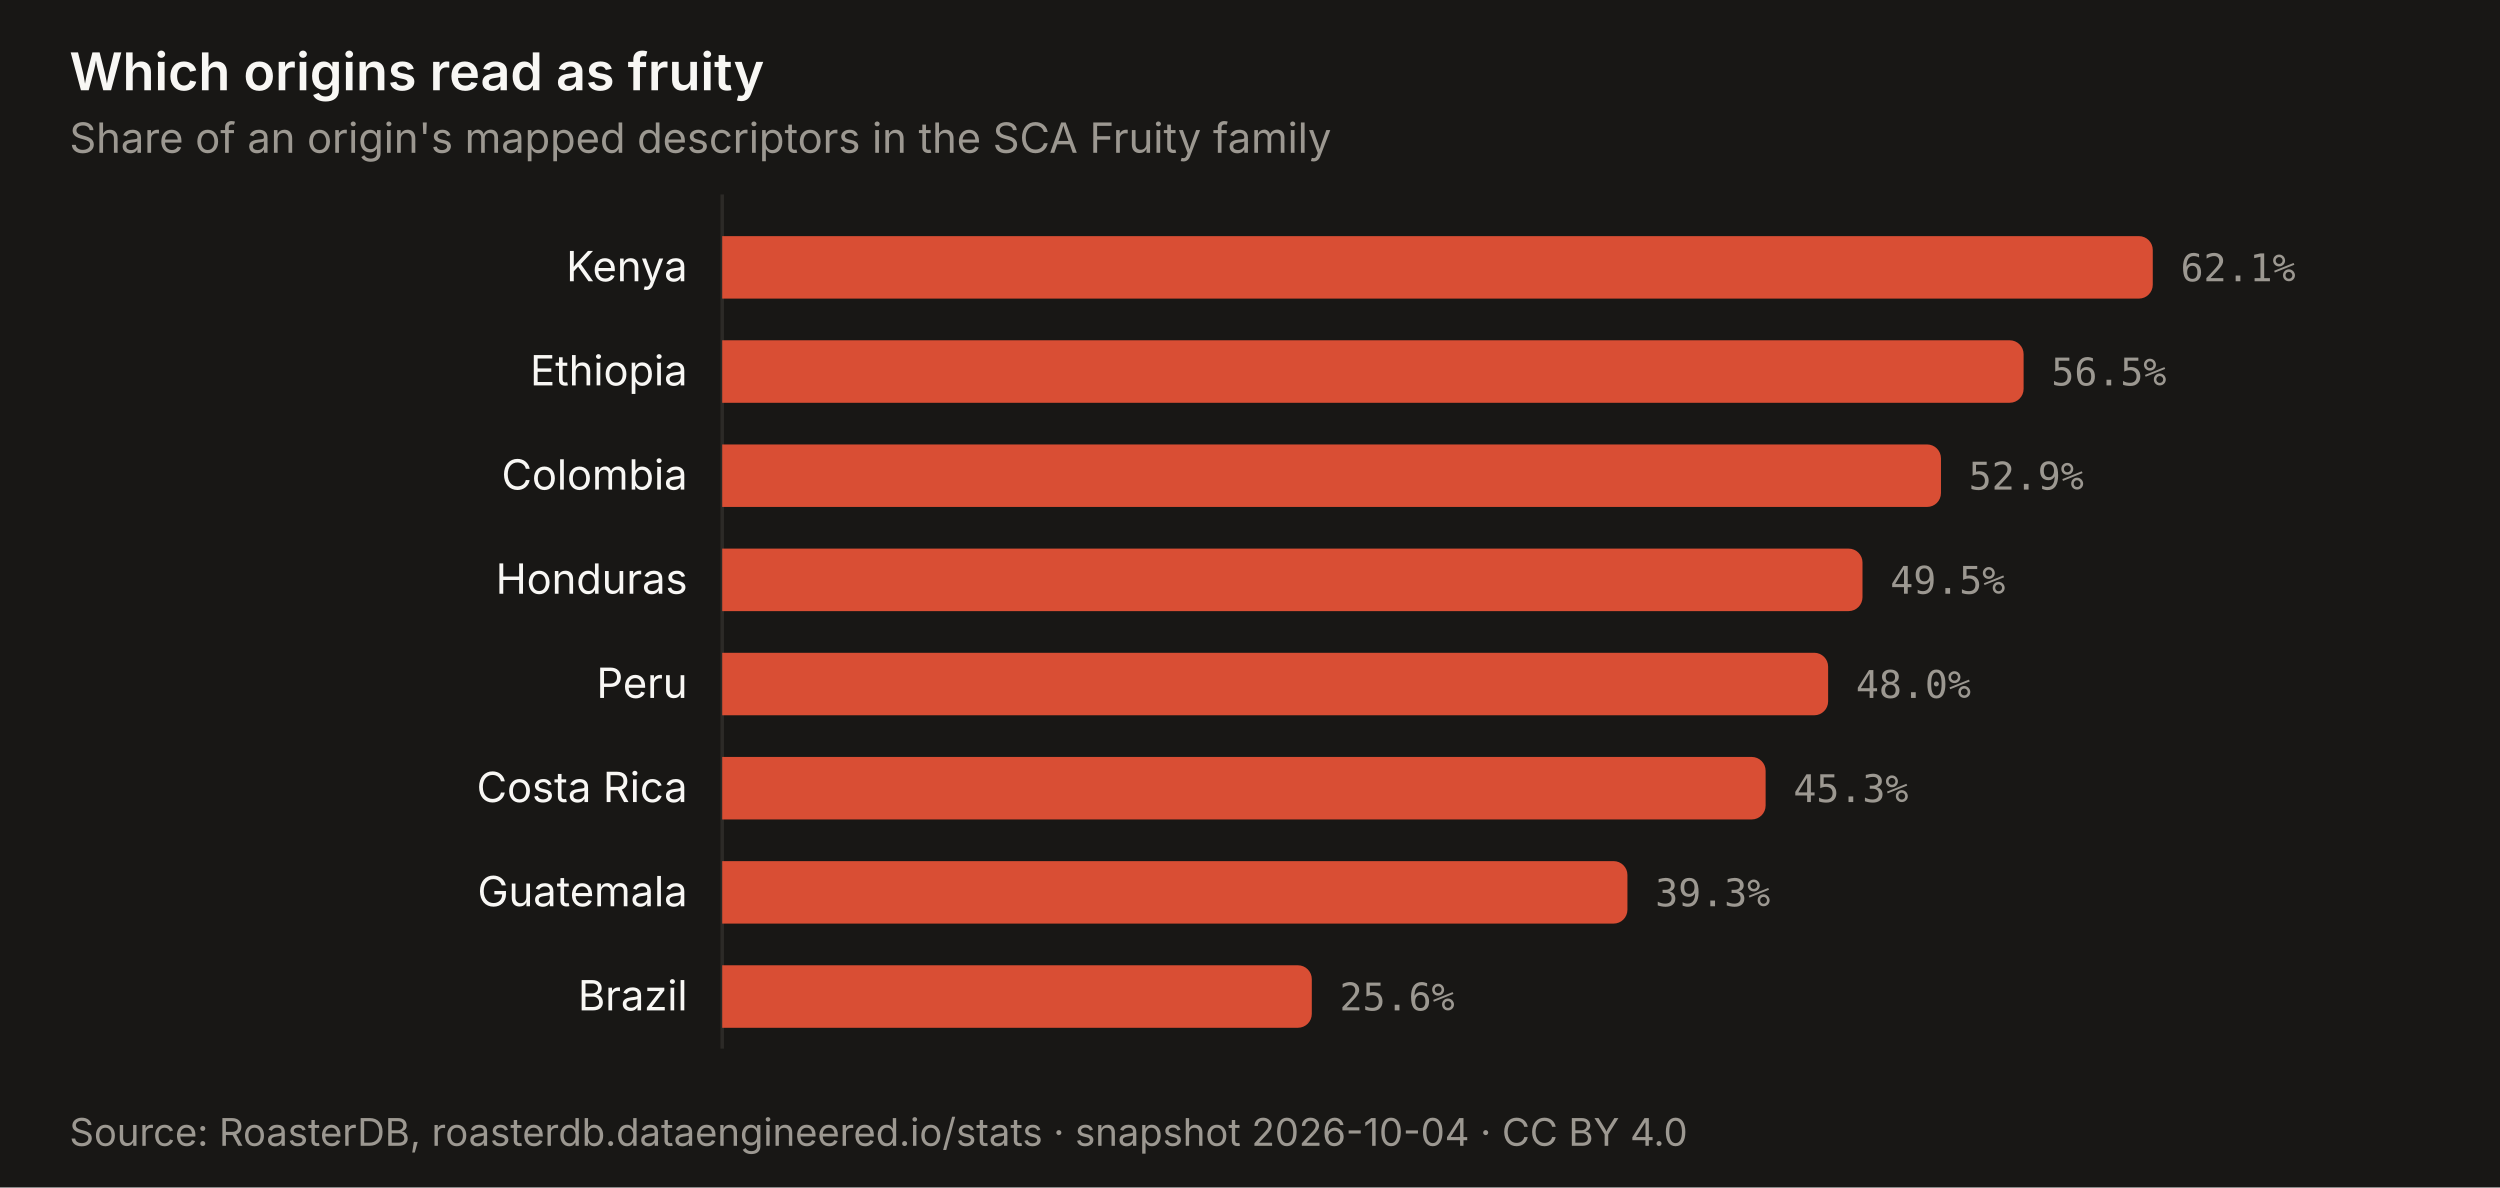
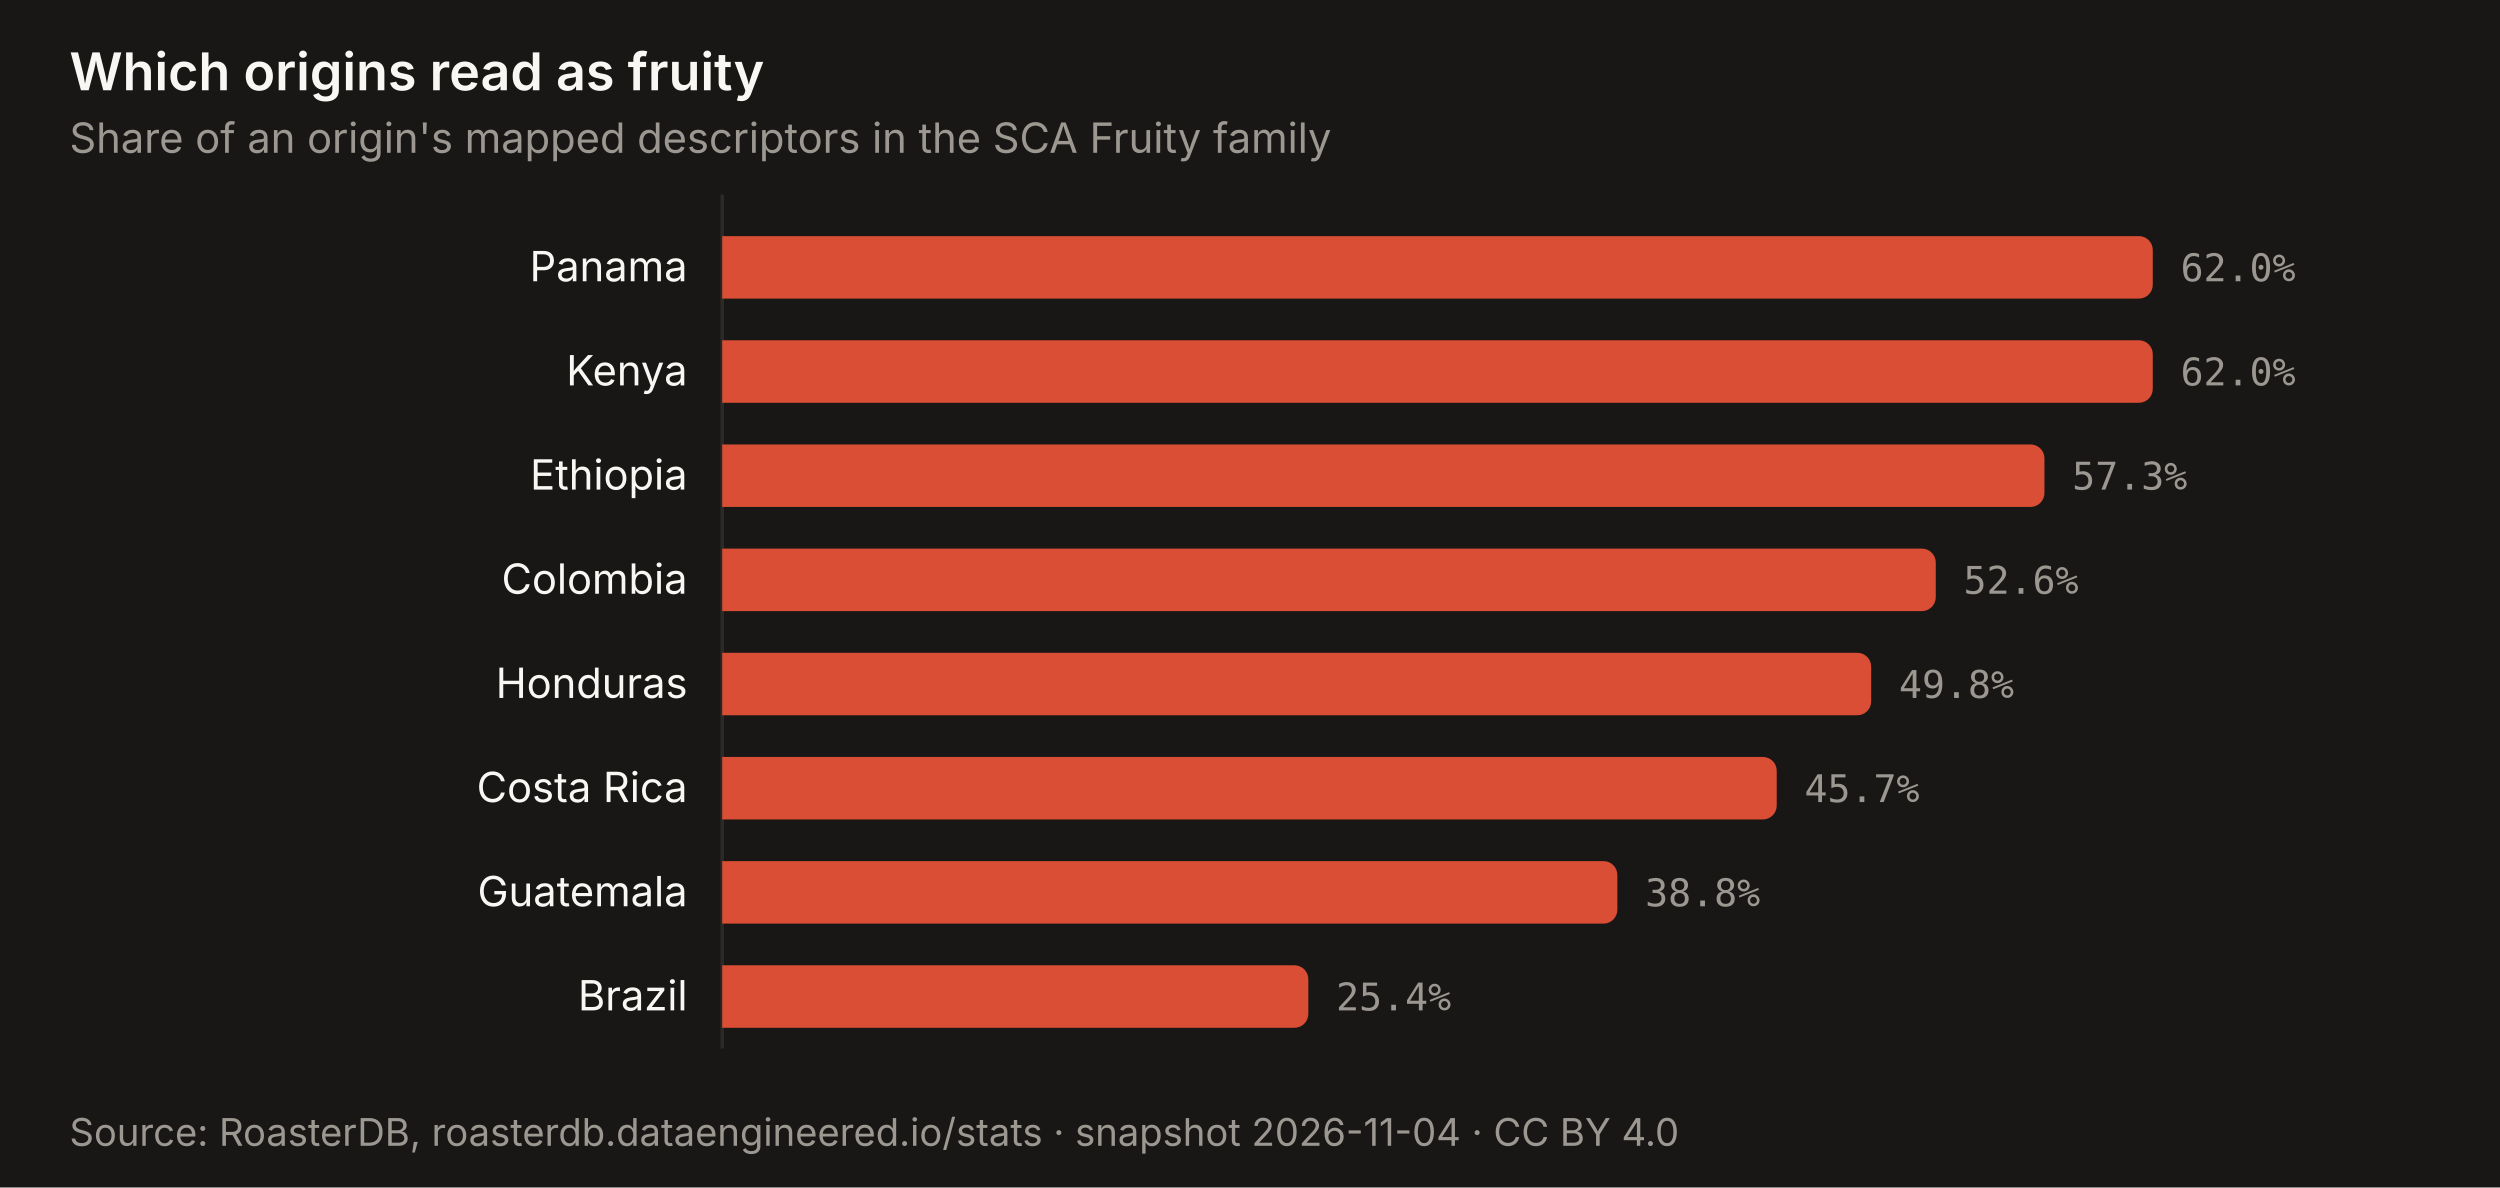
<svg xmlns="http://www.w3.org/2000/svg" viewBox="0 0 720 342" width="720" height="342" role="img" aria-labelledby="t-fruity-by-origin d-fruity-by-origin" font-family="'Outfit', 'Inter', system-ui, -apple-system, 'Segoe UI', sans-serif" font-size="12">
  <rect width="720" height="342" fill="#181715" />
  <text x="20" y="26" font-size="15" font-weight="600" fill="#f8f7f4">Which origins read as fruity</text>
  <text x="20" y="44" font-size="12" fill="#9c9891">Share of an origin's mapped descriptors in the SCA Fruity family</text>
  <line x1="208" y1="56" x2="208" y2="302" stroke="#2c2a27" stroke-width="1" />
  <g>
    <rect x="0" y="62" width="720" height="30" fill="transparent" />
    <path d="M208 68.0 h408.0 a4 4 0 0 1 4 4 v10 a4 4 0 0 1 -4 4 h-408.0 z" fill="#d94e34" />
-     <text x="198" y="81.0" text-anchor="end" fill="#f8f7f4">Kenya</text>
-     <text x="628.0" y="81.0" fill="#9c9891" font-family="'JetBrains Mono', ui-monospace, Menlo, Consolas, monospace" font-size="11">62.1%</text>
+     <text x="198" y="81.0" text-anchor="end" fill="#f8f7f4">Panama</text>
+     <text x="628.0" y="81.0" fill="#9c9891" font-family="'JetBrains Mono', ui-monospace, Menlo, Consolas, monospace" font-size="11">62.0%</text>
  </g>
  <g>
    <rect x="0" y="92" width="720" height="30" fill="transparent" />
-     <path d="M208 98.0 h370.8 a4 4 0 0 1 4 4 v10 a4 4 0 0 1 -4 4 h-370.8 z" fill="#d94e34" />
-     <text x="198" y="111.0" text-anchor="end" fill="#f8f7f4">Ethiopia</text>
-     <text x="590.8" y="111.0" fill="#9c9891" font-family="'JetBrains Mono', ui-monospace, Menlo, Consolas, monospace" font-size="11">56.5%</text>
+     <path d="M208 98.0 h408.0 a4 4 0 0 1 4 4 v10 a4 4 0 0 1 -4 4 h-408.0 z" fill="#d94e34" />
+     <text x="198" y="111.0" text-anchor="end" fill="#f8f7f4">Kenya</text>
+     <text x="628.0" y="111.0" fill="#9c9891" font-family="'JetBrains Mono', ui-monospace, Menlo, Consolas, monospace" font-size="11">62.0%</text>
  </g>
  <g>
    <rect x="0" y="122" width="720" height="30" fill="transparent" />
-     <path d="M208 128.0 h347.0 a4 4 0 0 1 4 4 v10 a4 4 0 0 1 -4 4 h-347.0 z" fill="#d94e34" />
-     <text x="198" y="141.0" text-anchor="end" fill="#f8f7f4">Colombia</text>
-     <text x="567.0" y="141.0" fill="#9c9891" font-family="'JetBrains Mono', ui-monospace, Menlo, Consolas, monospace" font-size="11">52.9%</text>
+     <path d="M208 128.0 h376.8 a4 4 0 0 1 4 4 v10 a4 4 0 0 1 -4 4 h-376.8 z" fill="#d94e34" />
+     <text x="198" y="141.0" text-anchor="end" fill="#f8f7f4">Ethiopia</text>
+     <text x="596.8" y="141.0" fill="#9c9891" font-family="'JetBrains Mono', ui-monospace, Menlo, Consolas, monospace" font-size="11">57.3%</text>
  </g>
  <g>
    <rect x="0" y="152" width="720" height="30" fill="transparent" />
-     <path d="M208 158.0 h324.4 a4 4 0 0 1 4 4 v10 a4 4 0 0 1 -4 4 h-324.4 z" fill="#d94e34" />
-     <text x="198" y="171.0" text-anchor="end" fill="#f8f7f4">Honduras</text>
-     <text x="544.4" y="171.0" fill="#9c9891" font-family="'JetBrains Mono', ui-monospace, Menlo, Consolas, monospace" font-size="11">49.5%</text>
+     <path d="M208 158.0 h345.5 a4 4 0 0 1 4 4 v10 a4 4 0 0 1 -4 4 h-345.5 z" fill="#d94e34" />
+     <text x="198" y="171.0" text-anchor="end" fill="#f8f7f4">Colombia</text>
+     <text x="565.5" y="171.0" fill="#9c9891" font-family="'JetBrains Mono', ui-monospace, Menlo, Consolas, monospace" font-size="11">52.6%</text>
  </g>
  <g>
    <rect x="0" y="182" width="720" height="30" fill="transparent" />
-     <path d="M208 188.0 h314.5 a4 4 0 0 1 4 4 v10 a4 4 0 0 1 -4 4 h-314.5 z" fill="#d94e34" />
-     <text x="198" y="201.0" text-anchor="end" fill="#f8f7f4">Peru</text>
-     <text x="534.5" y="201.0" fill="#9c9891" font-family="'JetBrains Mono', ui-monospace, Menlo, Consolas, monospace" font-size="11">48.0%</text>
+     <path d="M208 188.0 h326.9 a4 4 0 0 1 4 4 v10 a4 4 0 0 1 -4 4 h-326.9 z" fill="#d94e34" />
+     <text x="198" y="201.0" text-anchor="end" fill="#f8f7f4">Honduras</text>
+     <text x="546.9" y="201.0" fill="#9c9891" font-family="'JetBrains Mono', ui-monospace, Menlo, Consolas, monospace" font-size="11">49.8%</text>
  </g>
  <g>
    <rect x="0" y="212" width="720" height="30" fill="transparent" />
-     <path d="M208 218.0 h296.5 a4 4 0 0 1 4 4 v10 a4 4 0 0 1 -4 4 h-296.5 z" fill="#d94e34" />
+     <path d="M208 218.0 h299.7 a4 4 0 0 1 4 4 v10 a4 4 0 0 1 -4 4 h-299.7 z" fill="#d94e34" />
    <text x="198" y="231.0" text-anchor="end" fill="#f8f7f4">Costa Rica</text>
-     <text x="516.5" y="231.0" fill="#9c9891" font-family="'JetBrains Mono', ui-monospace, Menlo, Consolas, monospace" font-size="11">45.3%</text>
+     <text x="519.7" y="231.0" fill="#9c9891" font-family="'JetBrains Mono', ui-monospace, Menlo, Consolas, monospace" font-size="11">45.7%</text>
  </g>
  <g>
    <rect x="0" y="242" width="720" height="30" fill="transparent" />
-     <path d="M208 248.0 h256.7 a4 4 0 0 1 4 4 v10 a4 4 0 0 1 -4 4 h-256.7 z" fill="#d94e34" />
+     <path d="M208 248.0 h253.8 a4 4 0 0 1 4 4 v10 a4 4 0 0 1 -4 4 h-253.8 z" fill="#d94e34" />
    <text x="198" y="261.0" text-anchor="end" fill="#f8f7f4">Guatemala</text>
-     <text x="476.7" y="261.0" fill="#9c9891" font-family="'JetBrains Mono', ui-monospace, Menlo, Consolas, monospace" font-size="11">39.3%</text>
+     <text x="473.8" y="261.0" fill="#9c9891" font-family="'JetBrains Mono', ui-monospace, Menlo, Consolas, monospace" font-size="11">38.8%</text>
  </g>
  <g>
    <rect x="0" y="272" width="720" height="30" fill="transparent" />
-     <path d="M208 278.0 h165.8 a4 4 0 0 1 4 4 v10 a4 4 0 0 1 -4 4 h-165.8 z" fill="#d94e34" />
+     <path d="M208 278.0 h164.8 a4 4 0 0 1 4 4 v10 a4 4 0 0 1 -4 4 h-164.8 z" fill="#d94e34" />
    <text x="198" y="291.0" text-anchor="end" fill="#f8f7f4">Brazil</text>
-     <text x="385.8" y="291.0" fill="#9c9891" font-family="'JetBrains Mono', ui-monospace, Menlo, Consolas, monospace" font-size="11">25.6%</text>
+     <text x="384.8" y="291.0" fill="#9c9891" font-family="'JetBrains Mono', ui-monospace, Menlo, Consolas, monospace" font-size="11">25.4%</text>
  </g>
-   <text x="20" y="330" font-size="11" fill="#9c9891">Source: RoasterDB, roasterdb.dataengineered.io/stats · snapshot 2026-10-04 · CC BY 4.0</text>
+   <text x="20" y="330" font-size="11" fill="#9c9891">Source: RoasterDB, roasterdb.dataengineered.io/stats · snapshot 2026-11-04 · CC BY 4.0</text>
</svg>
